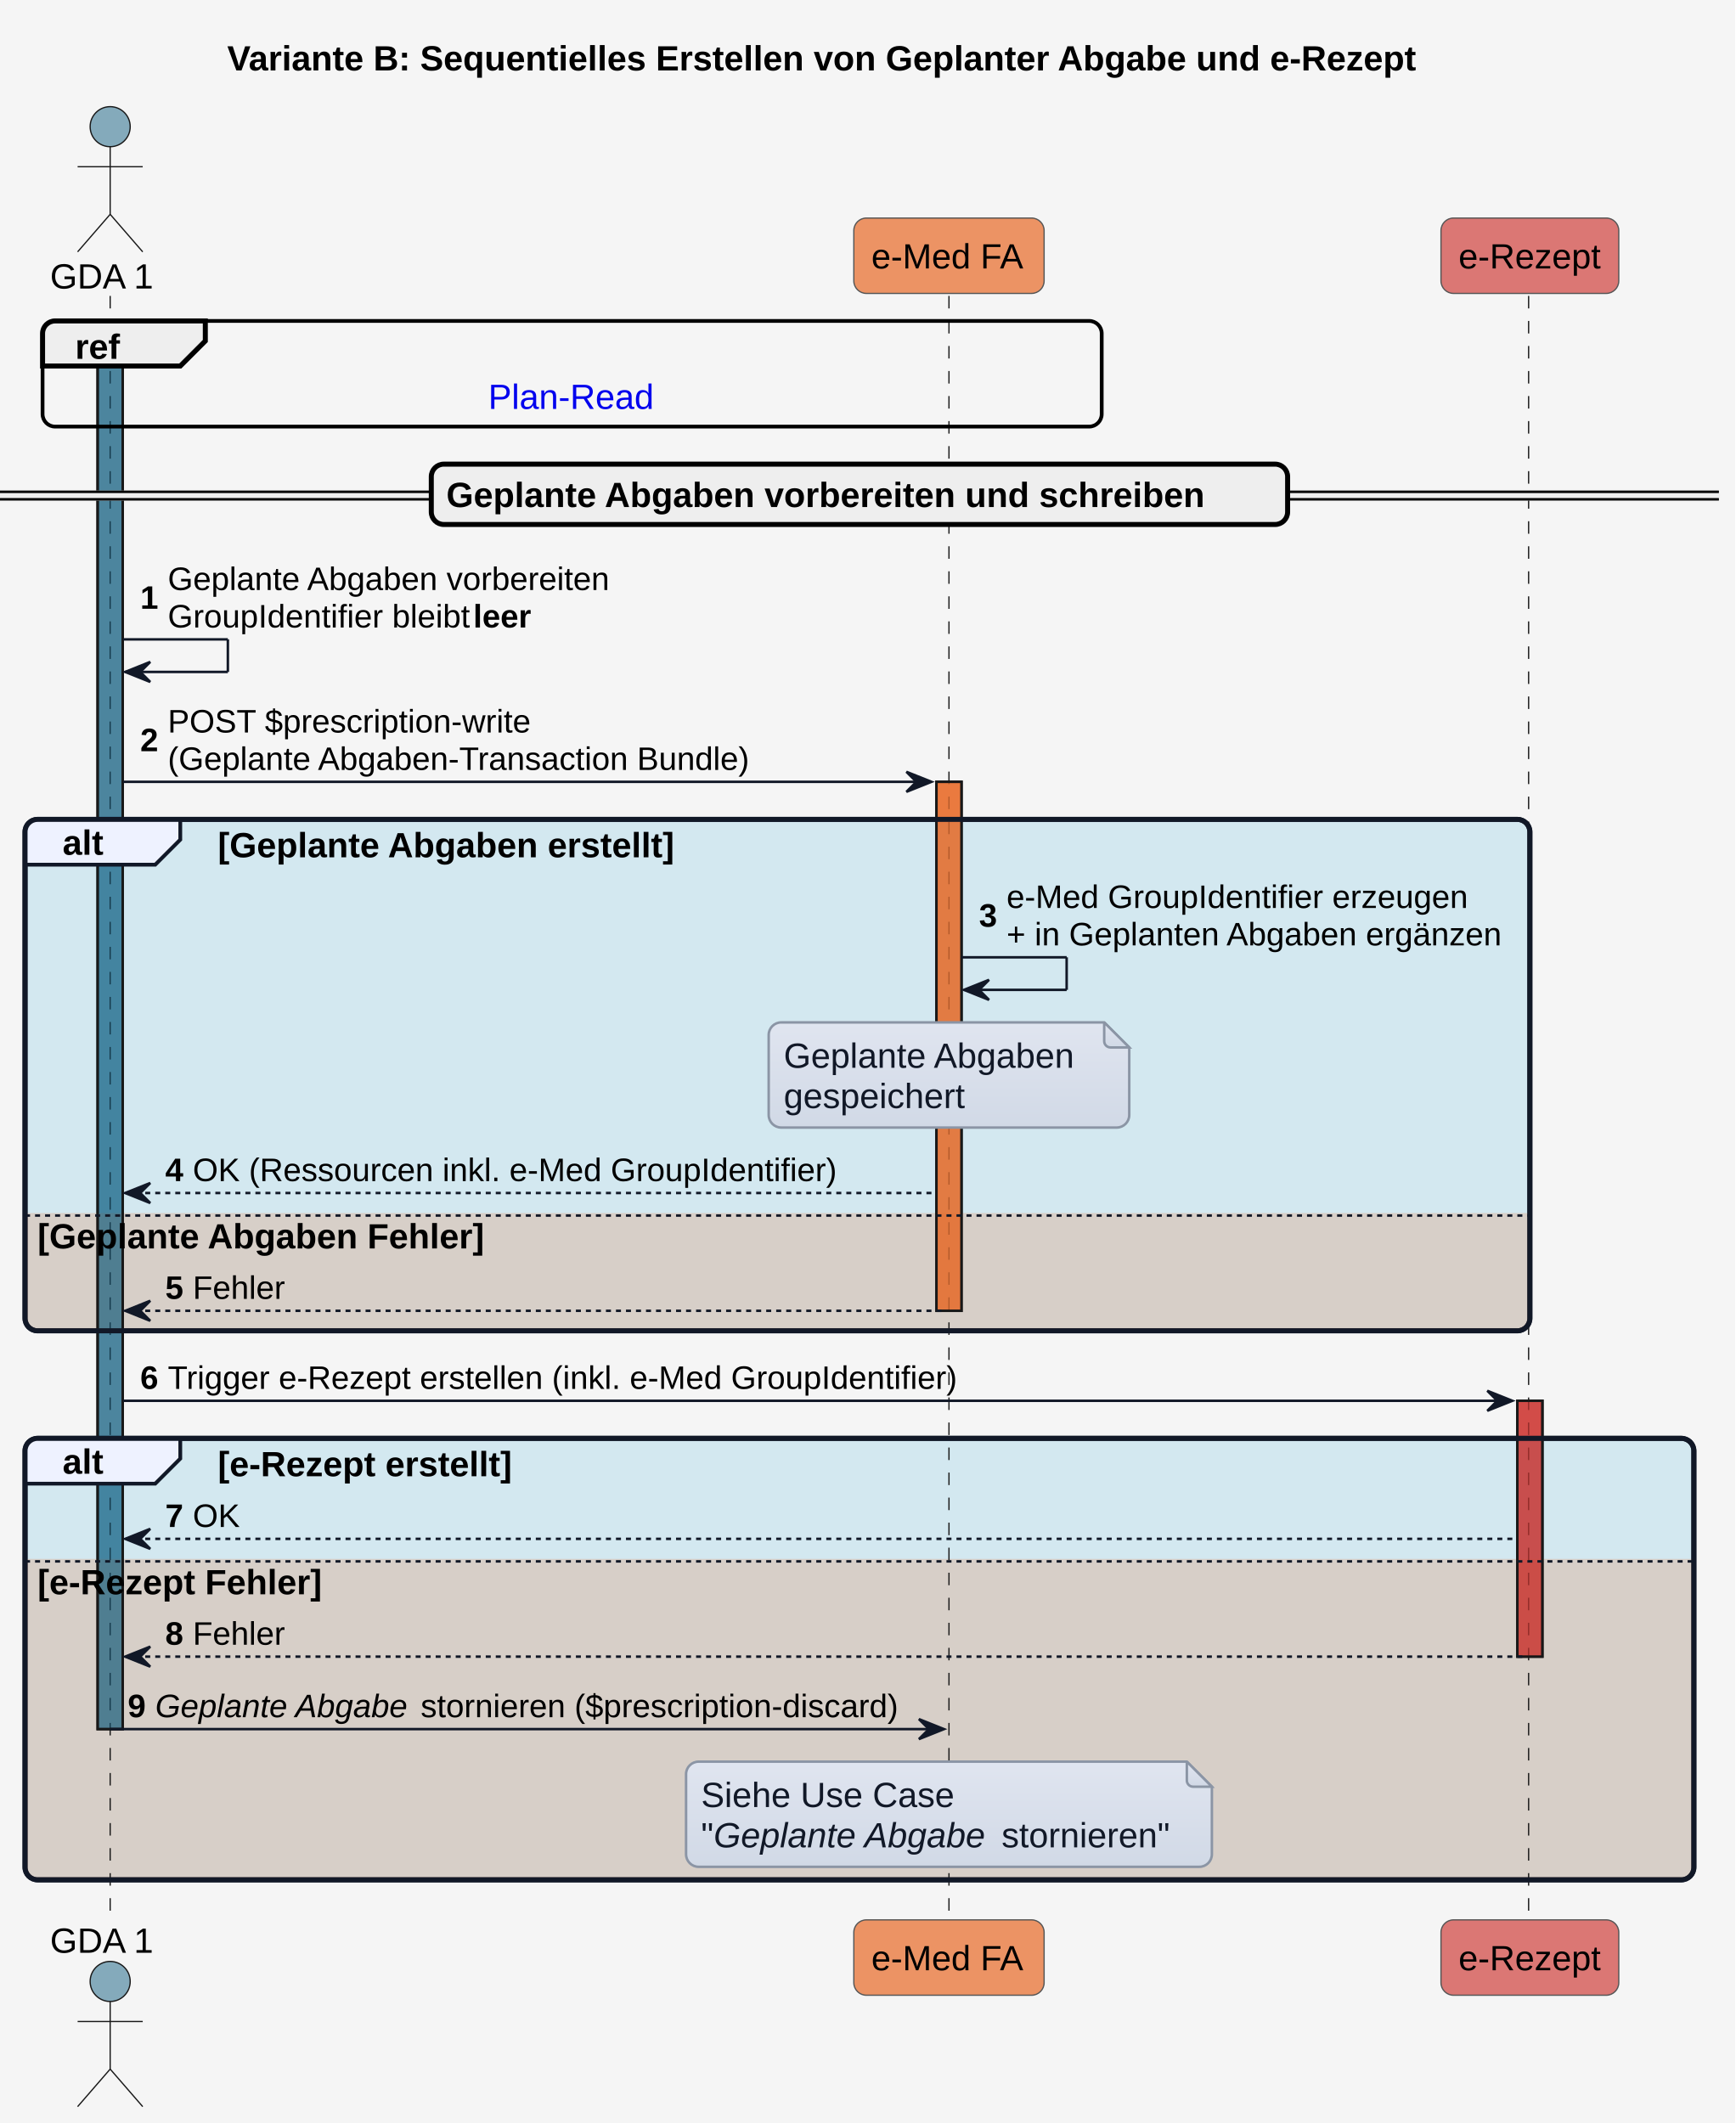
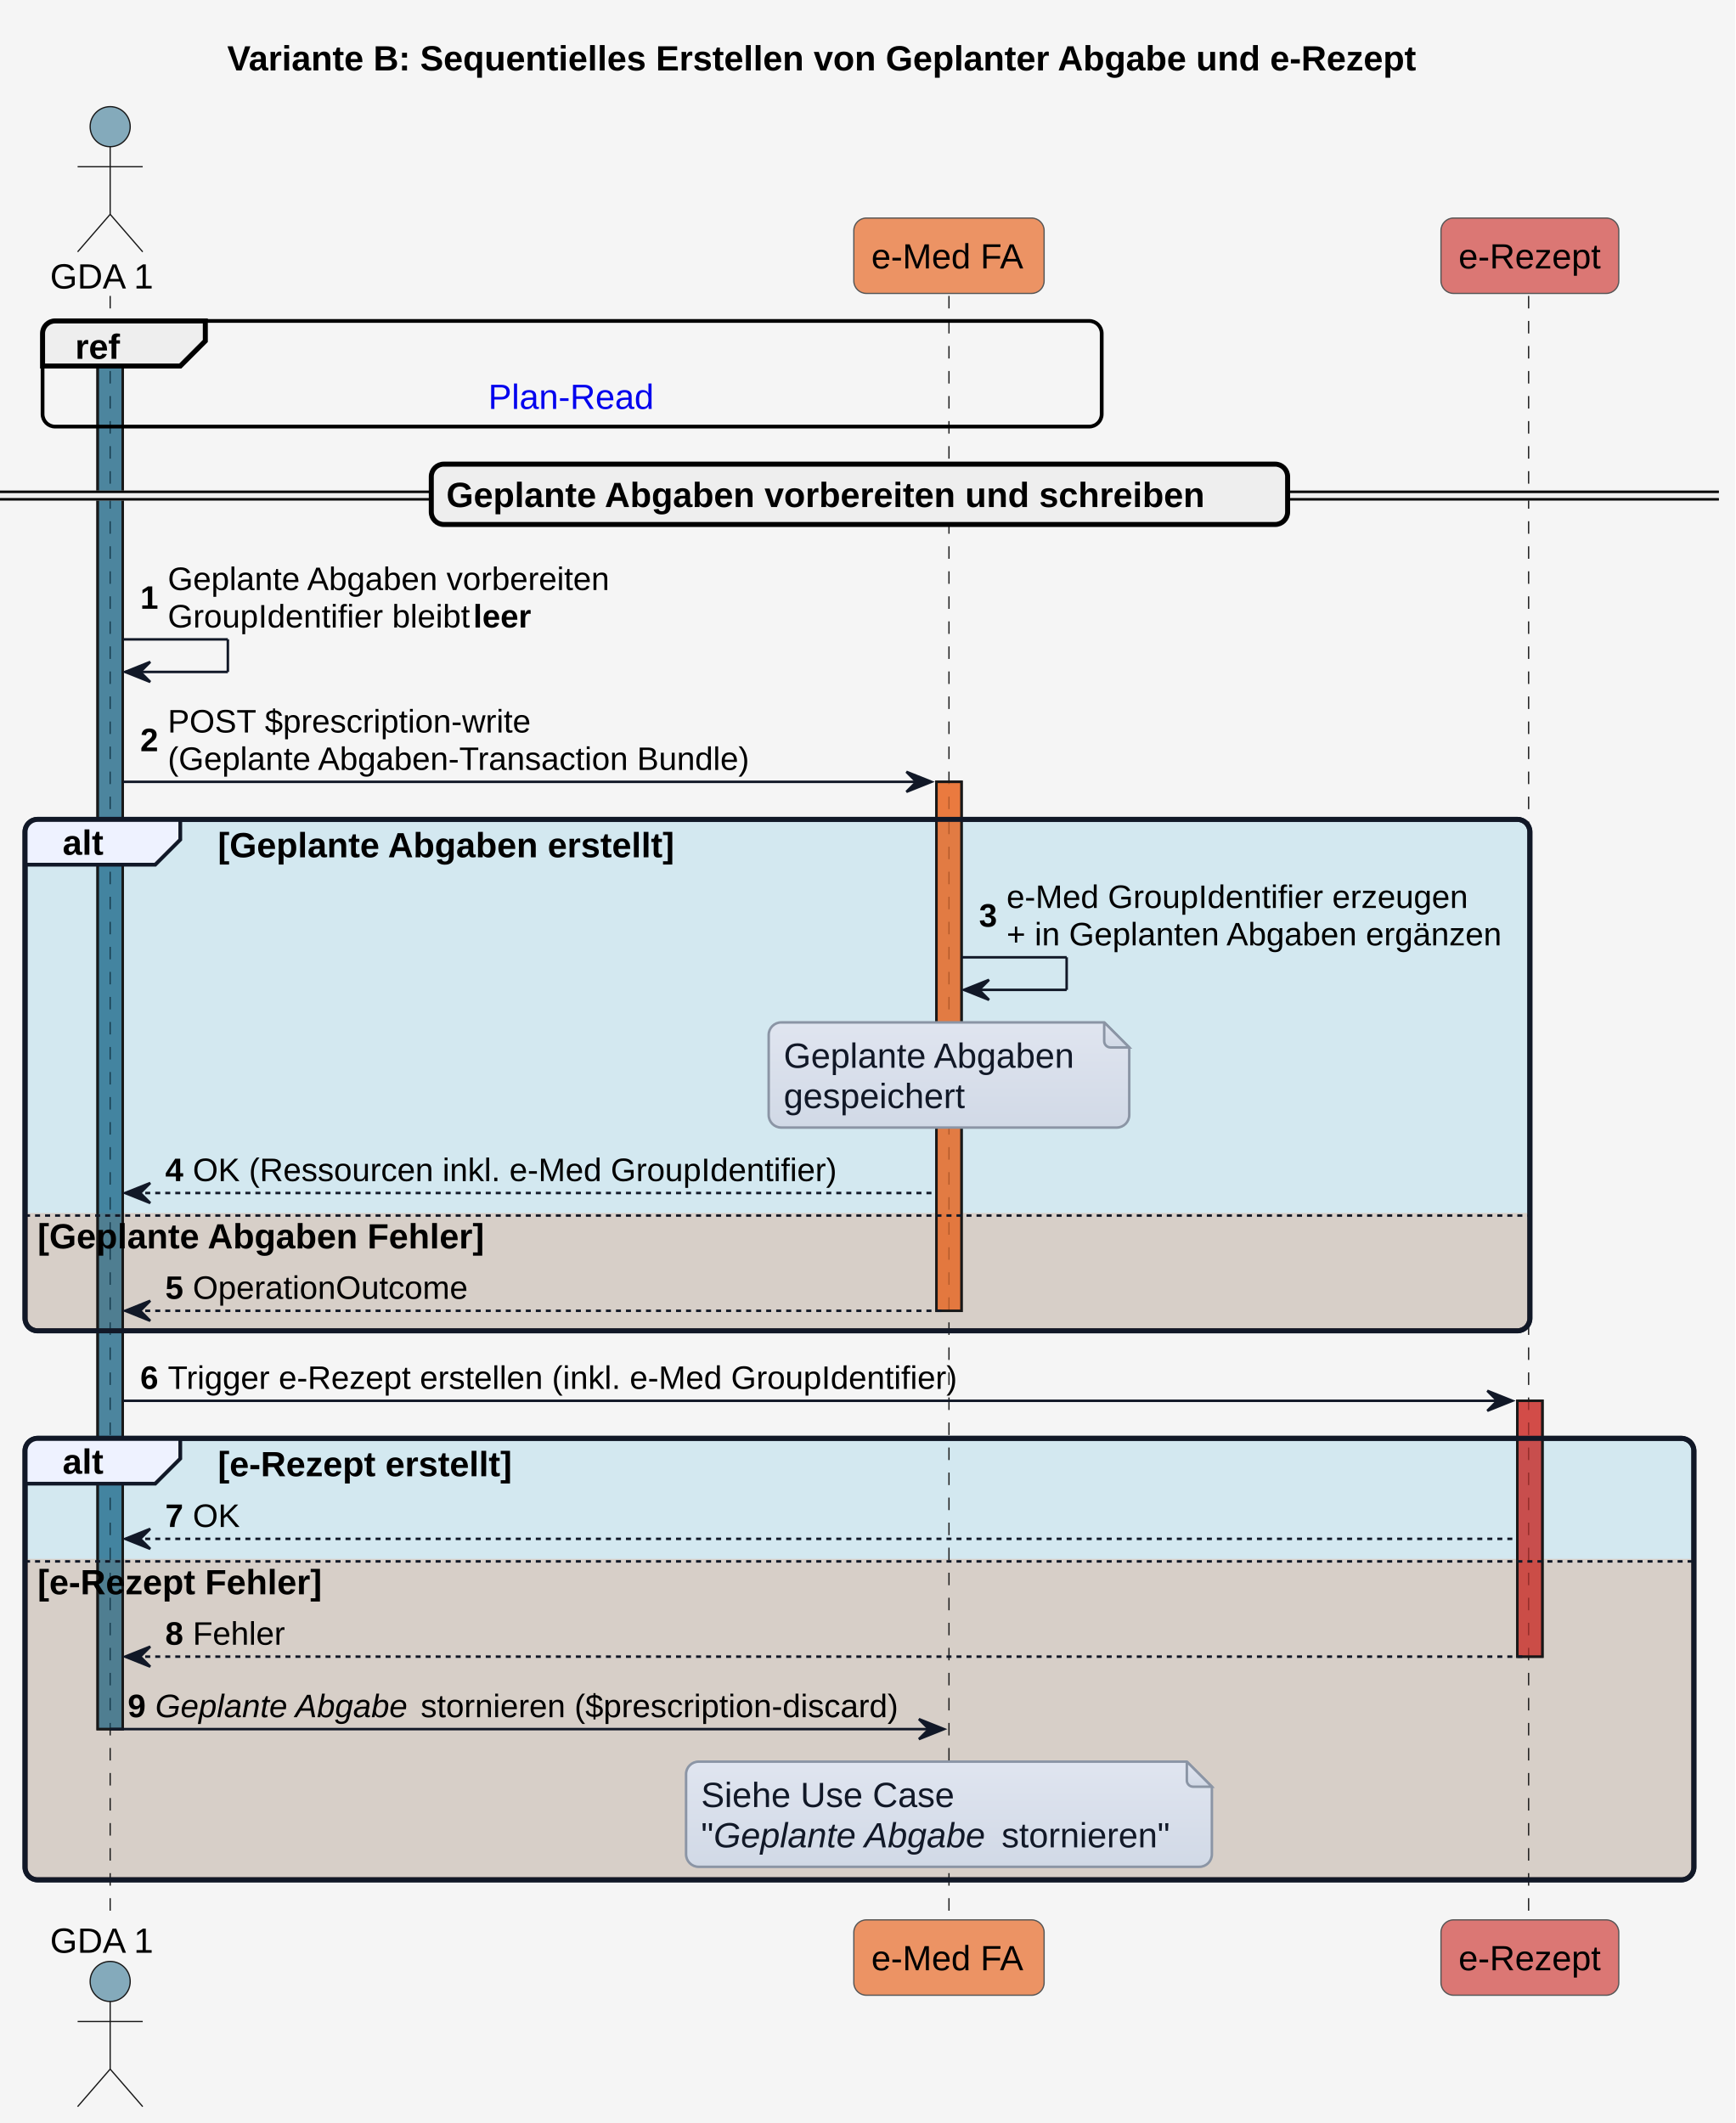
<svg xmlns="http://www.w3.org/2000/svg" xmlns:xlink="http://www.w3.org/1999/xlink" contentStyleType="text/css" height="848px" preserveAspectRatio="none" style="width:693px;height:848px;background:#F5F5F5;" version="1.1" viewBox="0 0 693 848" width="693px" zoomAndPan="magnify">
  <defs>
-     <linearGradient id="g1luhi64myd2pm0" x1="50%" x2="50%" y1="0%" y2="100%">
+     <linearGradient id="gsrl66tk9b0np0" x1="50%" x2="50%" y1="0%" y2="100%">
      <stop offset="0%" stop-color="#E0E5F0" />
      <stop offset="100%" stop-color="#D1D9E6" />
    </linearGradient>
  </defs>
  <g>
    <rect fill="#F5F5F5" height="848" style="stroke:none;stroke-width:1.0;" width="693" x="0" y="0" />
    <text fill="#000000" font-family="Arial" font-size="14" font-weight="bold" lengthAdjust="spacing" textLength="504" x="90.75" y="28.132">Variante B: Sequentielles Erstellen von Geplanter Abgabe und e-Rezept</text>
    <rect fill="#156082" fill-opacity="0.502" height="562.47" style="stroke:#181818;stroke-width:1.0;" width="10" x="39" y="128.197" />
    <rect fill="#E97232" fill-opacity="0.741" height="211.288" style="stroke:#181818;stroke-width:1.0;" width="10" x="374" y="312.288" />
    <rect fill="#CD3732" fill-opacity="0.663" height="102.193" style="stroke:#181818;stroke-width:1.0;" width="10" x="606" y="559.525" />
    <rect fill="#0F9ED5" fill-opacity="0.145" height="204.288" rx="5" ry="5" style="stroke:#111827;stroke-width:2.0;" width="601" x="10" y="327.288" />
    <path d="M10,484.529 L611,484.529 L611,526.576 A5,5 0 0 1 606,531.576 L15,531.576 A5,5 0 0 1 10,526.576 L10,484.529 " fill="#E97132" fill-opacity="0.208" style="stroke:none;stroke-width:1.0;" />
    <rect fill="#0F9ED5" fill-opacity="0.145" height="176.339" rx="5" ry="5" style="stroke:#111827;stroke-width:2.0;" width="666.5" x="10" y="574.525" />
    <path d="M10,622.671 L676.5,622.671 L676.5,745.864 A5,5 0 0 1 671.5,750.864 L15,750.864 A5,5 0 0 1 10,745.864 L10,622.671 " fill="#E97132" fill-opacity="0.208" style="stroke:none;stroke-width:1.0;" />
    <line style="stroke:#181818;stroke-width:0.5;stroke-dasharray:5.0,5.0;" x1="44" x2="44" y1="118.197" y2="767.864" />
    <line style="stroke:#181818;stroke-width:0.5;stroke-dasharray:5.0,5.0;" x1="379" x2="379" y1="118.197" y2="767.864" />
    <line style="stroke:#181818;stroke-width:0.5;stroke-dasharray:5.0,5.0;" x1="610.5" x2="610.5" y1="118.197" y2="767.864" />
    <text fill="#000000" font-family="Arial" font-size="14" lengthAdjust="spacing" textLength="42" x="20" y="115.231">GDA 1</text>
    <ellipse cx="44" cy="50.599" fill="#156082" fill-opacity="0.502" rx="8" ry="8" style="stroke:#181818;stroke-width:0.5;" />
    <path d="M44,58.599 L44,85.599 M31,66.599 L57,66.599 M44,85.599 L31,100.599 M44,85.599 L57,100.599 " fill="none" style="stroke:#181818;stroke-width:0.5;" />
    <text fill="#000000" font-family="Arial" font-size="14" lengthAdjust="spacing" textLength="42" x="20" y="779.996">GDA 1</text>
    <ellipse cx="44" cy="791.463" fill="#156082" fill-opacity="0.502" rx="8" ry="8" style="stroke:#181818;stroke-width:0.5;" />
    <path d="M44,799.463 L44,826.463 M31,807.463 L57,807.463 M44,826.463 L31,841.463 M44,826.463 L57,841.463 " fill="none" style="stroke:#181818;stroke-width:0.5;" />
    <rect fill="#E97232" fill-opacity="0.741" height="30.099" rx="5" ry="5" style="stroke:#555555;stroke-width:0.5;" width="76" x="341" y="87.099" />
    <text fill="#000000" font-family="Arial" font-size="14" lengthAdjust="spacing" textLength="62" x="348" y="107.231">e-Med FA</text>
    <rect fill="#E97232" fill-opacity="0.741" height="30.099" rx="5" ry="5" style="stroke:#555555;stroke-width:0.5;" width="76" x="341" y="766.864" />
    <text fill="#000000" font-family="Arial" font-size="14" lengthAdjust="spacing" textLength="62" x="348" y="786.996">e-Med FA</text>
    <rect fill="#CD3732" fill-opacity="0.663" height="30.099" rx="5" ry="5" style="stroke:#555555;stroke-width:0.5;" width="71" x="575.5" y="87.099" />
    <text fill="#000000" font-family="Arial" font-size="14" lengthAdjust="spacing" textLength="57" x="582.5" y="107.231">e-Rezept</text>
    <rect fill="#CD3732" fill-opacity="0.663" height="30.099" rx="5" ry="5" style="stroke:#555555;stroke-width:0.5;" width="71" x="575.5" y="766.864" />
    <text fill="#000000" font-family="Arial" font-size="14" lengthAdjust="spacing" textLength="57" x="582.5" y="786.996">e-Rezept</text>
    <rect fill="#156082" fill-opacity="0.502" height="562.47" style="stroke:#181818;stroke-width:1.0;" width="10" x="39" y="128.197" />
    <rect fill="#E97232" fill-opacity="0.741" height="211.288" style="stroke:#181818;stroke-width:1.0;" width="10" x="374" y="312.288" />
    <rect fill="#CD3732" fill-opacity="0.663" height="102.193" style="stroke:#181818;stroke-width:1.0;" width="10" x="606" y="559.525" />
    <rect fill="none" height="42.197" rx="5" ry="5" style="stroke:#000000;stroke-width:1.5;" width="423" x="17" y="128.197" />
    <path d="M22,128.197 L82,128.197 L82,136.197 L72,146.197 L17,146.197 L17,133.197 A5,5 0 0 1 22,128.197 " fill="#EEEEEE" style="stroke:#000000;stroke-width:2.0;" />
    <text fill="#000000" font-family="Arial" font-size="14" font-weight="bold" lengthAdjust="spacing" textLength="20" x="30" y="143.329">ref</text>
    <a href="interactions.html#sequenzdiagramm-plan-read" target="_top" title="interactions.html#sequenzdiagramm-plan-read" xlink:actuate="onRequest" xlink:href="interactions.html#sequenzdiagramm-plan-read" xlink:show="new" xlink:title="interactions.html#sequenzdiagramm-plan-read" xlink:type="simple">
      <text fill="#0000EE" font-family="Arial" font-size="14" lengthAdjust="spacing" textLength="67" x="195" y="163.329">Plan-Read</text>
    </a>
    <rect fill="#EEEEEE" height="3" rx="5" ry="5" style="stroke:#EEEEEE;stroke-width:1.0;" width="686.5" x="0" y="196.444" />
    <line style="stroke:#000000;stroke-width:1.0;" x1="0" x2="686.5" y1="196.444" y2="196.444" />
    <line style="stroke:#000000;stroke-width:1.0;" x1="0" x2="686.5" y1="199.444" y2="199.444" />
    <rect fill="#EEEEEE" height="24.099" rx="5" ry="5" style="stroke:#000000;stroke-width:2.0;" width="342" x="172.25" y="185.394" />
    <text fill="#000000" font-family="Arial" font-size="14" font-weight="bold" lengthAdjust="spacing" textLength="324" x="178.25" y="202.526">Geplante Abgaben vorbereiten und schreiben</text>
    <line style="stroke:#111827;stroke-width:1.0;" x1="49" x2="91" y1="255.391" y2="255.391" />
    <line style="stroke:#111827;stroke-width:1.0;" x1="91" x2="91" y1="255.391" y2="268.391" />
    <line style="stroke:#111827;stroke-width:1.0;" x1="50" x2="91" y1="268.391" y2="268.391" />
    <polygon fill="#111827" points="60,264.391,50,268.391,60,272.391,56,268.391" style="stroke:#111827;stroke-width:1.0;" />
    <text fill="#000000" font-family="Arial" font-size="13" font-weight="bold" lengthAdjust="spacing" textLength="7" x="56" y="243.161">1</text>
    <text fill="#000000" font-family="Arial" font-size="13" lengthAdjust="spacing" textLength="173" x="67" y="235.687">Geplante Abgaben vorbereiten</text>
    <text fill="#000000" font-family="Arial" font-size="13" lengthAdjust="spacing" textLength="118" x="67" y="250.636">GroupIdentifier bleibt</text>
    <text fill="#000000" font-family="Arial" font-size="13" font-weight="bold" lengthAdjust="spacing" textLength="25" x="189" y="250.636">leer</text>
    <polygon fill="#111827" points="362,308.288,372,312.288,362,316.288,366,312.288" style="stroke:#111827;stroke-width:1.0;" />
    <line style="stroke:#111827;stroke-width:1.0;" x1="49" x2="368" y1="312.288" y2="312.288" />
    <text fill="#000000" font-family="Arial" font-size="13" font-weight="bold" lengthAdjust="spacing" textLength="7" x="56" y="300.059">2</text>
    <text fill="#000000" font-family="Arial" font-size="13" lengthAdjust="spacing" textLength="144" x="67" y="292.584">POST $prescription-write</text>
    <text fill="#000000" font-family="Arial" font-size="13" lengthAdjust="spacing" textLength="230" x="67" y="307.533">(Geplante Abgaben-Transaction Bundle)</text>
    <path d="M15,327.288 L72,327.288 L72,335.387 L62,345.387 L10,345.387 L10,332.288 A5,5 0 0 1 15,327.288 " fill="#EEF2FF" style="stroke:#111827;stroke-width:1.5;" />
    <rect fill="none" height="204.288" rx="5" ry="5" style="stroke:#111827;stroke-width:2.0;" width="601" x="10" y="327.288" />
    <text fill="#000000" font-family="Arial" font-size="14" font-weight="bold" lengthAdjust="spacing" textLength="17" x="25" y="341.42">alt</text>
    <text fill="#000000" font-family="Arial" font-size="14" font-weight="bold" lengthAdjust="spacing" textLength="194" x="87" y="342.42">[Geplante Abgaben erstellt]</text>
    <line style="stroke:#111827;stroke-width:1.0;" x1="384" x2="426" y1="382.383" y2="382.383" />
    <line style="stroke:#111827;stroke-width:1.0;" x1="426" x2="426" y1="382.383" y2="395.383" />
    <line style="stroke:#111827;stroke-width:1.0;" x1="385" x2="426" y1="395.383" y2="395.383" />
    <polygon fill="#111827" points="395,391.383,385,395.383,395,399.383,391,395.383" style="stroke:#111827;stroke-width:1.0;" />
    <text fill="#000000" font-family="Arial" font-size="13" font-weight="bold" lengthAdjust="spacing" textLength="7" x="391" y="370.154">3</text>
    <text fill="#000000" font-family="Arial" font-size="13" lengthAdjust="spacing" textLength="180" x="402" y="362.679">e-Med GroupIdentifier erzeugen</text>
    <text fill="#000000" font-family="Arial" font-size="13" lengthAdjust="spacing" textLength="197" x="402" y="377.628">+ in Geplanten Abgaben ergänzen</text>
-     <path d="M307,413.383 L307,445.383 A5,5 0 0 0 312,450.383 L446,450.383 A5,5 0 0 0 451,445.383 L451,418.383 L441,408.383 L312,408.383 A5,5 0 0 0 307,413.383 " fill="url(#g1luhi64myd2pm0)" style="stroke:#8B95A5;stroke-width:1.0;" />
-     <path d="M441,408.383 L441,415.883 A2.5,2.5 0 0 0 443.5,418.383 L451,418.383 L441,408.383 " fill="url(#g1luhi64myd2pm0)" style="stroke:#8B95A5;stroke-width:1.0;" />
+     <path d="M307,413.383 L307,445.383 A5,5 0 0 0 312,450.383 L446,450.383 A5,5 0 0 0 451,445.383 L451,418.383 L441,408.383 L312,408.383 A5,5 0 0 0 307,413.383 " fill="url(#gsrl66tk9b0np0)" style="stroke:#8B95A5;stroke-width:1.0;" />
+     <path d="M441,408.383 L441,415.883 A2.5,2.5 0 0 0 443.5,418.383 L451,418.383 L441,408.383 " fill="url(#gsrl66tk9b0np0)" style="stroke:#8B95A5;stroke-width:1.0;" />
    <text fill="#111827" font-family="Arial" font-size="14" lengthAdjust="spacing" textLength="119" x="313" y="426.515">Geplante Abgaben</text>
    <text fill="#111827" font-family="Arial" font-size="14" lengthAdjust="spacing" textLength="74" x="313" y="442.613">gespeichert</text>
    <polygon fill="#111827" points="60,472.529,50,476.529,60,480.529,56,476.529" style="stroke:#111827;stroke-width:1.0;" />
    <line style="stroke:#111827;stroke-width:1.0;stroke-dasharray:2.0,2.0;" x1="54" x2="373" y1="476.529" y2="476.529" />
    <text fill="#000000" font-family="Arial" font-size="13" font-weight="bold" lengthAdjust="spacing" textLength="7" x="66" y="471.774">4</text>
    <text fill="#000000" font-family="Arial" font-size="13" lengthAdjust="spacing" textLength="255" x="77" y="471.774">OK (Ressourcen inkl. e-Med GroupIdentifier)</text>
    <line style="stroke:#111827;stroke-width:1.0;stroke-dasharray:2.0,2.0;" x1="10" x2="611" y1="485.529" y2="485.529" />
    <text fill="#000000" font-family="Arial" font-size="14" font-weight="bold" lengthAdjust="spacing" textLength="190" x="15" y="498.661">[Geplante Abgaben Fehler]</text>
    <polygon fill="#111827" points="60,519.576,50,523.576,60,527.576,56,523.576" style="stroke:#111827;stroke-width:1.0;" />
    <line style="stroke:#111827;stroke-width:1.0;stroke-dasharray:2.0,2.0;" x1="54" x2="378" y1="523.576" y2="523.576" />
    <text fill="#000000" font-family="Arial" font-size="13" font-weight="bold" lengthAdjust="spacing" textLength="7" x="66" y="518.821">5</text>
-     <text fill="#000000" font-family="Arial" font-size="13" lengthAdjust="spacing" textLength="36" x="77" y="518.821">Fehler</text>
+     <text fill="#000000" font-family="Arial" font-size="13" lengthAdjust="spacing" textLength="109" x="77" y="518.821">OperationOutcome</text>
    <polygon fill="#111827" points="594,555.525,604,559.525,594,563.525,598,559.525" style="stroke:#111827;stroke-width:1.0;" />
    <line style="stroke:#111827;stroke-width:1.0;" x1="49" x2="600" y1="559.525" y2="559.525" />
    <text fill="#000000" font-family="Arial" font-size="13" font-weight="bold" lengthAdjust="spacing" textLength="7" x="56" y="554.77">6</text>
    <text fill="#000000" font-family="Arial" font-size="13" lengthAdjust="spacing" textLength="311" x="67" y="554.77">Trigger e-Rezept erstellen (inkl. e-Med GroupIdentifier)</text>
    <path d="M15,574.525 L72,574.525 L72,582.624 L62,592.624 L10,592.624 L10,579.525 A5,5 0 0 1 15,574.525 " fill="#EEF2FF" style="stroke:#111827;stroke-width:1.5;" />
    <rect fill="none" height="176.339" rx="5" ry="5" style="stroke:#111827;stroke-width:2.0;" width="666.5" x="10" y="574.525" />
    <text fill="#000000" font-family="Arial" font-size="14" font-weight="bold" lengthAdjust="spacing" textLength="17" x="25" y="588.657">alt</text>
    <text fill="#000000" font-family="Arial" font-size="14" font-weight="bold" lengthAdjust="spacing" textLength="127" x="87" y="589.657">[e-Rezept erstellt]</text>
    <polygon fill="#111827" points="60,610.671,50,614.671,60,618.671,56,614.671" style="stroke:#111827;stroke-width:1.0;" />
    <line style="stroke:#111827;stroke-width:1.0;stroke-dasharray:2.0,2.0;" x1="54" x2="605" y1="614.671" y2="614.671" />
    <text fill="#000000" font-family="Arial" font-size="13" font-weight="bold" lengthAdjust="spacing" textLength="7" x="66" y="609.916">7</text>
    <text fill="#000000" font-family="Arial" font-size="13" lengthAdjust="spacing" textLength="19" x="77" y="609.916">OK</text>
    <line style="stroke:#111827;stroke-width:1.0;stroke-dasharray:2.0,2.0;" x1="10" x2="676.5" y1="623.671" y2="623.671" />
    <text fill="#000000" font-family="Arial" font-size="14" font-weight="bold" lengthAdjust="spacing" textLength="123" x="15" y="636.803">[e-Rezept Fehler]</text>
    <polygon fill="#111827" points="60,657.718,50,661.718,60,665.718,56,661.718" style="stroke:#111827;stroke-width:1.0;" />
    <line style="stroke:#111827;stroke-width:1.0;stroke-dasharray:2.0,2.0;" x1="54" x2="610" y1="661.718" y2="661.718" />
    <text fill="#000000" font-family="Arial" font-size="13" font-weight="bold" lengthAdjust="spacing" textLength="7" x="66" y="656.963">8</text>
    <text fill="#000000" font-family="Arial" font-size="13" lengthAdjust="spacing" textLength="36" x="77" y="656.963">Fehler</text>
    <polygon fill="#111827" points="367,686.667,377,690.667,367,694.667,371,690.667" style="stroke:#111827;stroke-width:1.0;" />
    <line style="stroke:#111827;stroke-width:1.0;" x1="44" x2="373" y1="690.667" y2="690.667" />
    <text fill="#000000" font-family="Arial" font-size="13" font-weight="bold" lengthAdjust="spacing" textLength="7" x="51" y="685.912">9</text>
    <text fill="#000000" font-family="Arial" font-size="13" font-style="italic" lengthAdjust="spacing" textLength="102" x="62" y="685.912">Geplante Abgabe</text>
    <text fill="#000000" font-family="Arial" font-size="13" lengthAdjust="spacing" textLength="189" x="168" y="685.912">stornieren ($prescription-discard​)</text>
-     <path d="M274,708.667 L274,740.667 A5,5 0 0 0 279,745.667 L479,745.667 A5,5 0 0 0 484,740.667 L484,713.667 L474,703.667 L279,703.667 A5,5 0 0 0 274,708.667 " fill="url(#g1luhi64myd2pm0)" style="stroke:#8B95A5;stroke-width:1.0;" />
-     <path d="M474,703.667 L474,711.167 A2.5,2.5 0 0 0 476.5,713.667 L484,713.667 L474,703.667 " fill="url(#g1luhi64myd2pm0)" style="stroke:#8B95A5;stroke-width:1.0;" />
+     <path d="M274,708.667 L274,740.667 A5,5 0 0 0 279,745.667 L479,745.667 A5,5 0 0 0 484,740.667 L484,713.667 L474,703.667 L279,703.667 A5,5 0 0 0 274,708.667 " fill="url(#gsrl66tk9b0np0)" style="stroke:#8B95A5;stroke-width:1.0;" />
+     <path d="M474,703.667 L474,711.167 A2.5,2.5 0 0 0 476.5,713.667 L484,713.667 L474,703.667 " fill="url(#gsrl66tk9b0np0)" style="stroke:#8B95A5;stroke-width:1.0;" />
    <text fill="#111827" font-family="Arial" font-size="14" lengthAdjust="spacing" textLength="101" x="280" y="721.799">Siehe Use Case</text>
    <text fill="#111827" font-family="Arial" font-size="14" lengthAdjust="spacing" textLength="5" x="280" y="737.898">"</text>
    <text fill="#111827" font-family="Arial" font-size="14" font-style="italic" lengthAdjust="spacing" textLength="111" x="285" y="737.898">Geplante Abgabe</text>
    <text fill="#111827" font-family="Arial" font-size="14" lengthAdjust="spacing" textLength="69" x="400" y="737.898">stornieren"</text>
  </g>
</svg>
